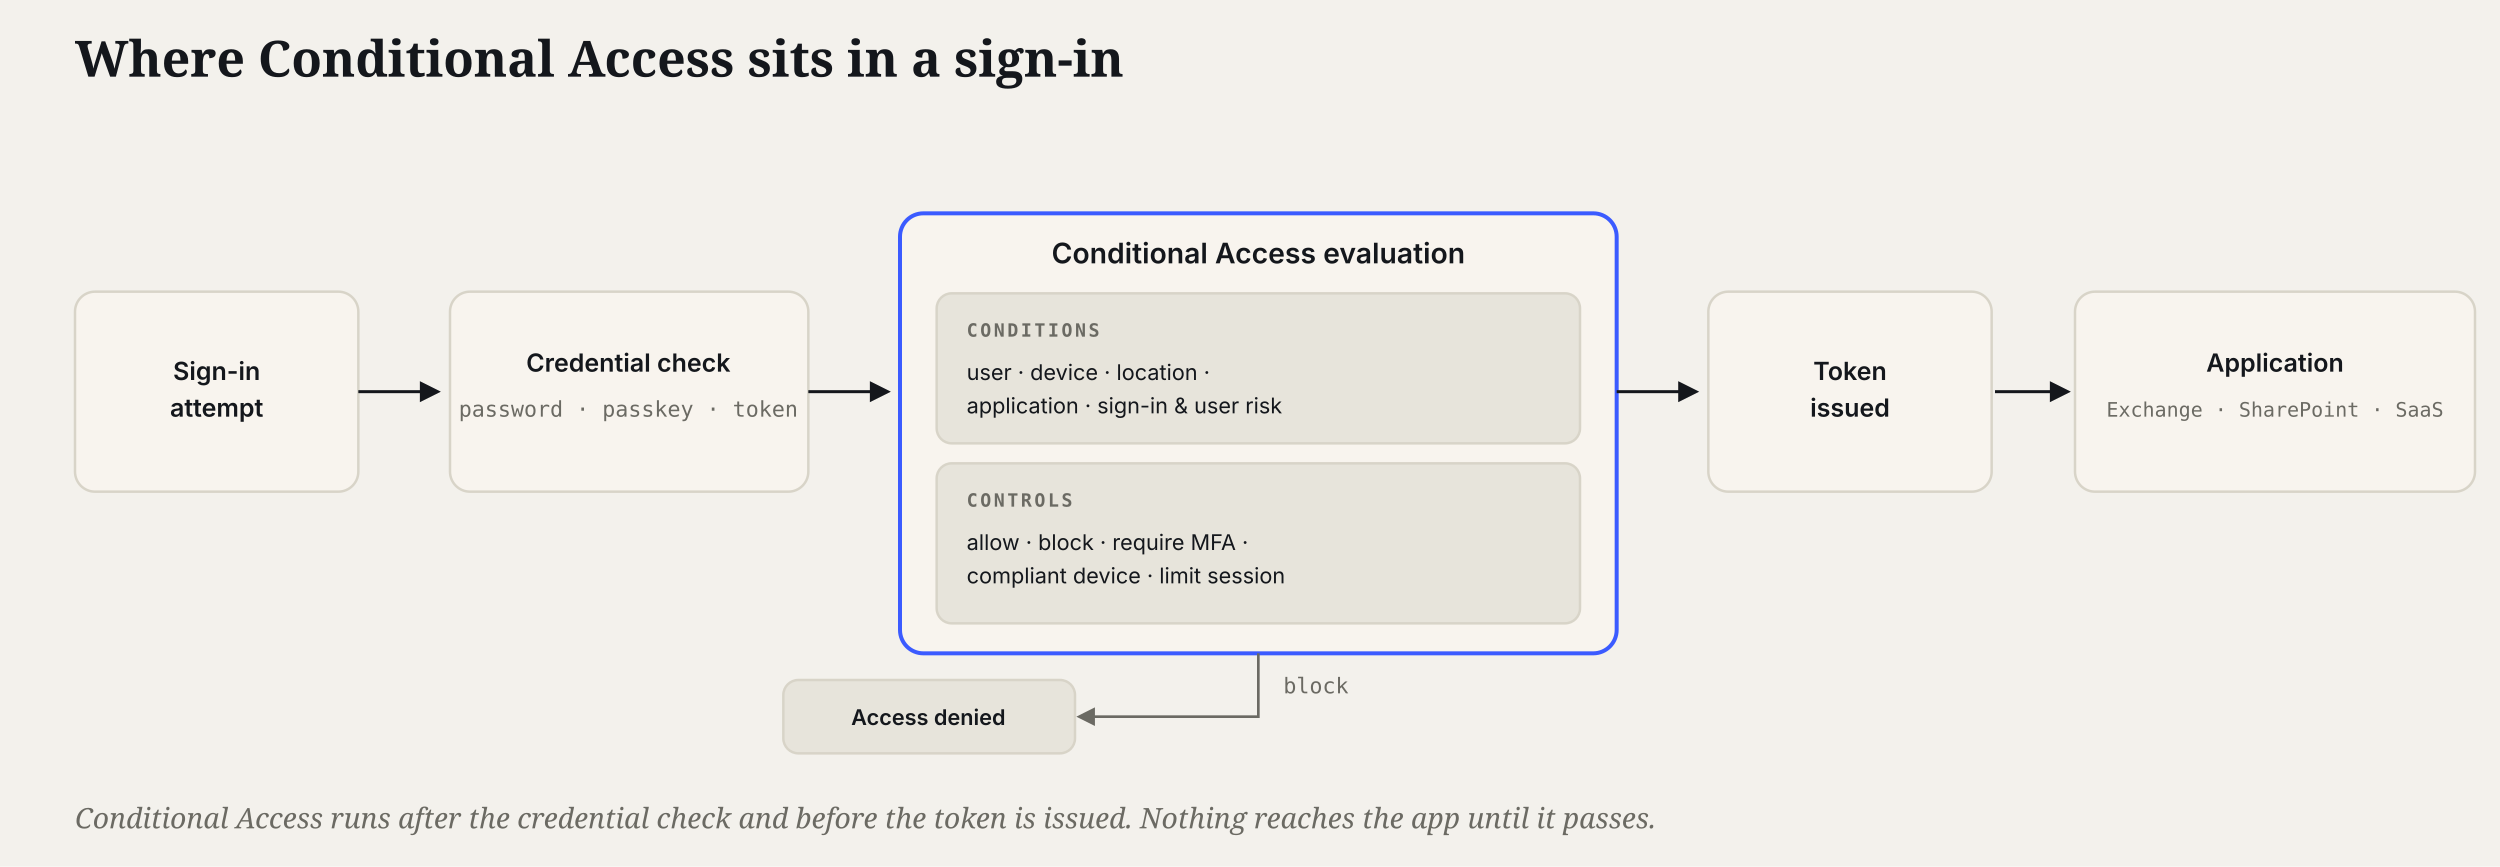
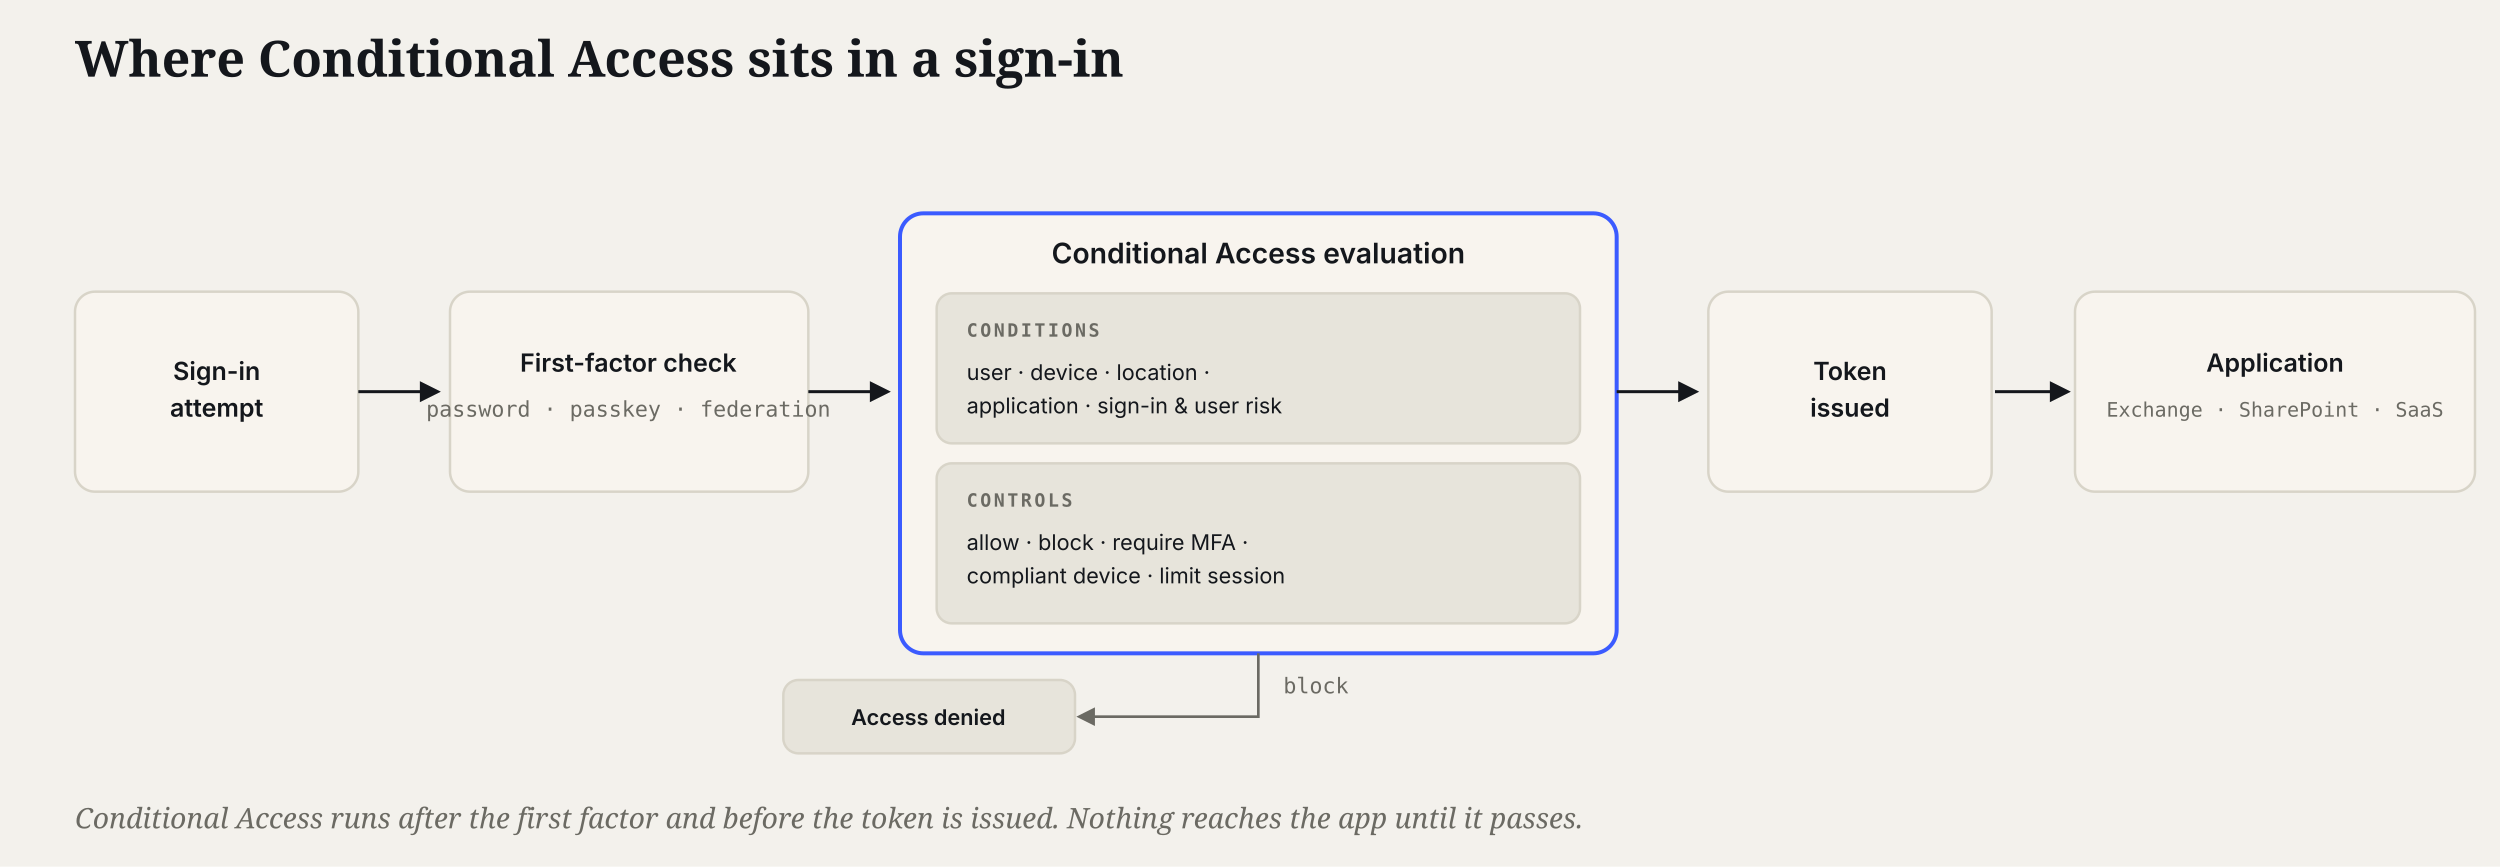
<svg xmlns="http://www.w3.org/2000/svg" id="svg1" width="1500" height="520" viewBox="0 0 1500 520">
  <style>text{font-family:Inter,-apple-system,"Segoe UI",Roboto,sans-serif;fill:#14171C;}.display{font-family:Fraunces,Georgia,serif;}.mono{font-family:"IBM Plex Mono",Consolas,monospace;}.muted{fill:#6B6A63;}.card{fill:#F8F4EE;stroke:#D8D4C8;stroke-width:1.5;}.dim{fill:#E7E4DB;stroke:#D8D4C8;stroke-width:1.5;}.edge{stroke:#6B6A63;stroke-width:1.6;fill:none;}.flow{stroke:#14171C;stroke-width:1.8;fill:none;}.sig-box{fill:#F8F4EE;stroke:#3B5BFF;stroke-width:2.4;}.lbl{font-size:15px;font-weight:600;}.sublbl{font-size:13px;}.kicker{font-size:11px;font-weight:600;letter-spacing:1.5px;}.fig-title{font-size:30px;font-weight:600;}.fig-sub{font-size:16px;}</style>
  <rect x="0" y="0" width="1500" height="520" fill="#F3F1EC" />
  <defs>
    <marker id="ah" viewBox="0 0 10 10" refX="8" refY="5" markerWidth="7" markerHeight="7" orient="auto-start-reverse">
      <path d="M0,0 L10,5 L0,10 z" fill="#14171C" />
    </marker>
    <marker id="ahm" viewBox="0 0 10 10" refX="8" refY="5" markerWidth="7" markerHeight="7" orient="auto-start-reverse">
      <path d="M0,0 L10,5 L0,10 z" fill="#6B6A63" />
    </marker>
  </defs>
  <text class="display fig-title" x="45" y="46">Where Conditional Access sits in a sign-in</text>
  <rect class="card" x="45" y="175" width="170" height="120" rx="12" />
  <text class="lbl" x="130" y="228" text-anchor="middle">Sign-in</text>
  <text class="lbl" x="130" y="250" text-anchor="middle">attempt</text>
  <line class="flow" x1="215" y1="235" x2="262" y2="235" marker-end="url(#ah)" />
  <rect class="card" x="270" y="175" width="215" height="120" rx="12" />
-   <text class="lbl" x="377" y="223" text-anchor="middle">Credential check</text>
-   <text class="mono sublbl muted" x="377" y="250" text-anchor="middle">password · passkey · token</text>
+   <text class="lbl" x="377" y="223" text-anchor="middle">First-factor check</text>
+   <text class="mono sublbl muted" x="377" y="250" text-anchor="middle">password · passkey · federation</text>
  <line class="flow" x1="485" y1="235" x2="532" y2="235" marker-end="url(#ah)" />
  <rect class="sig-box" x="540" y="128" width="430" height="264" rx="14" />
  <text class="lbl" x="755" y="158" text-anchor="middle" style="font-size:17px">Conditional Access evaluation</text>
  <rect class="dim" x="562" y="176" width="386" height="90" rx="9" />
  <text class="mono kicker muted" x="580" y="202">CONDITIONS</text>
  <text class="sublbl" x="580" y="228">user · device · location ·</text>
  <text class="sublbl" x="580" y="248">application · sign-in &amp; user risk</text>
  <rect class="dim" x="562" y="278" width="386" height="96" rx="9" />
  <text class="mono kicker muted" x="580" y="304">CONTROLS</text>
  <text class="sublbl" x="580" y="330">allow · block · require MFA ·</text>
  <text class="sublbl" x="580" y="350">compliant device · limit session</text>
  <line class="flow" x1="970" y1="235" x2="1017" y2="235" marker-end="url(#ah)" />
  <path class="edge" d="M755,392 L755,430 L648,430" marker-end="url(#ahm)" />
  <text class="mono sublbl muted" x="770" y="416">block</text>
  <rect class="dim" x="470" y="408" width="175" height="44" rx="9" />
  <text class="sublbl" x="557" y="435" text-anchor="middle" style="font-weight:600">Access denied</text>
  <rect class="card" x="1025" y="175" width="170" height="120" rx="12" />
  <text class="lbl" x="1110" y="228" text-anchor="middle">Token</text>
  <text class="lbl" x="1110" y="250" text-anchor="middle">issued</text>
  <line class="flow" x1="1197" y1="235" x2="1240" y2="235" marker-end="url(#ah)" />
  <rect class="card" x="1245" y="175" width="240" height="120" rx="12" />
  <text class="lbl" x="1365" y="223" text-anchor="middle">Application</text>
  <text class="mono muted" x="1365" y="250" text-anchor="middle" style="font-size:12px">Exchange · SharePoint · SaaS</text>
-   <text class="display" x="45" y="497" style="font-size:17px; font-style:italic; fill:#6B6A63">Conditional Access runs after the credential check and before the token is issued. Nothing reaches the app until it passes.</text>
+   <text class="display" x="45" y="497" style="font-size:17px; font-style:italic; fill:#6B6A63">Conditional Access runs after the first factor and before the token is issued. Nothing reaches the app until it passes.</text>
</svg>
